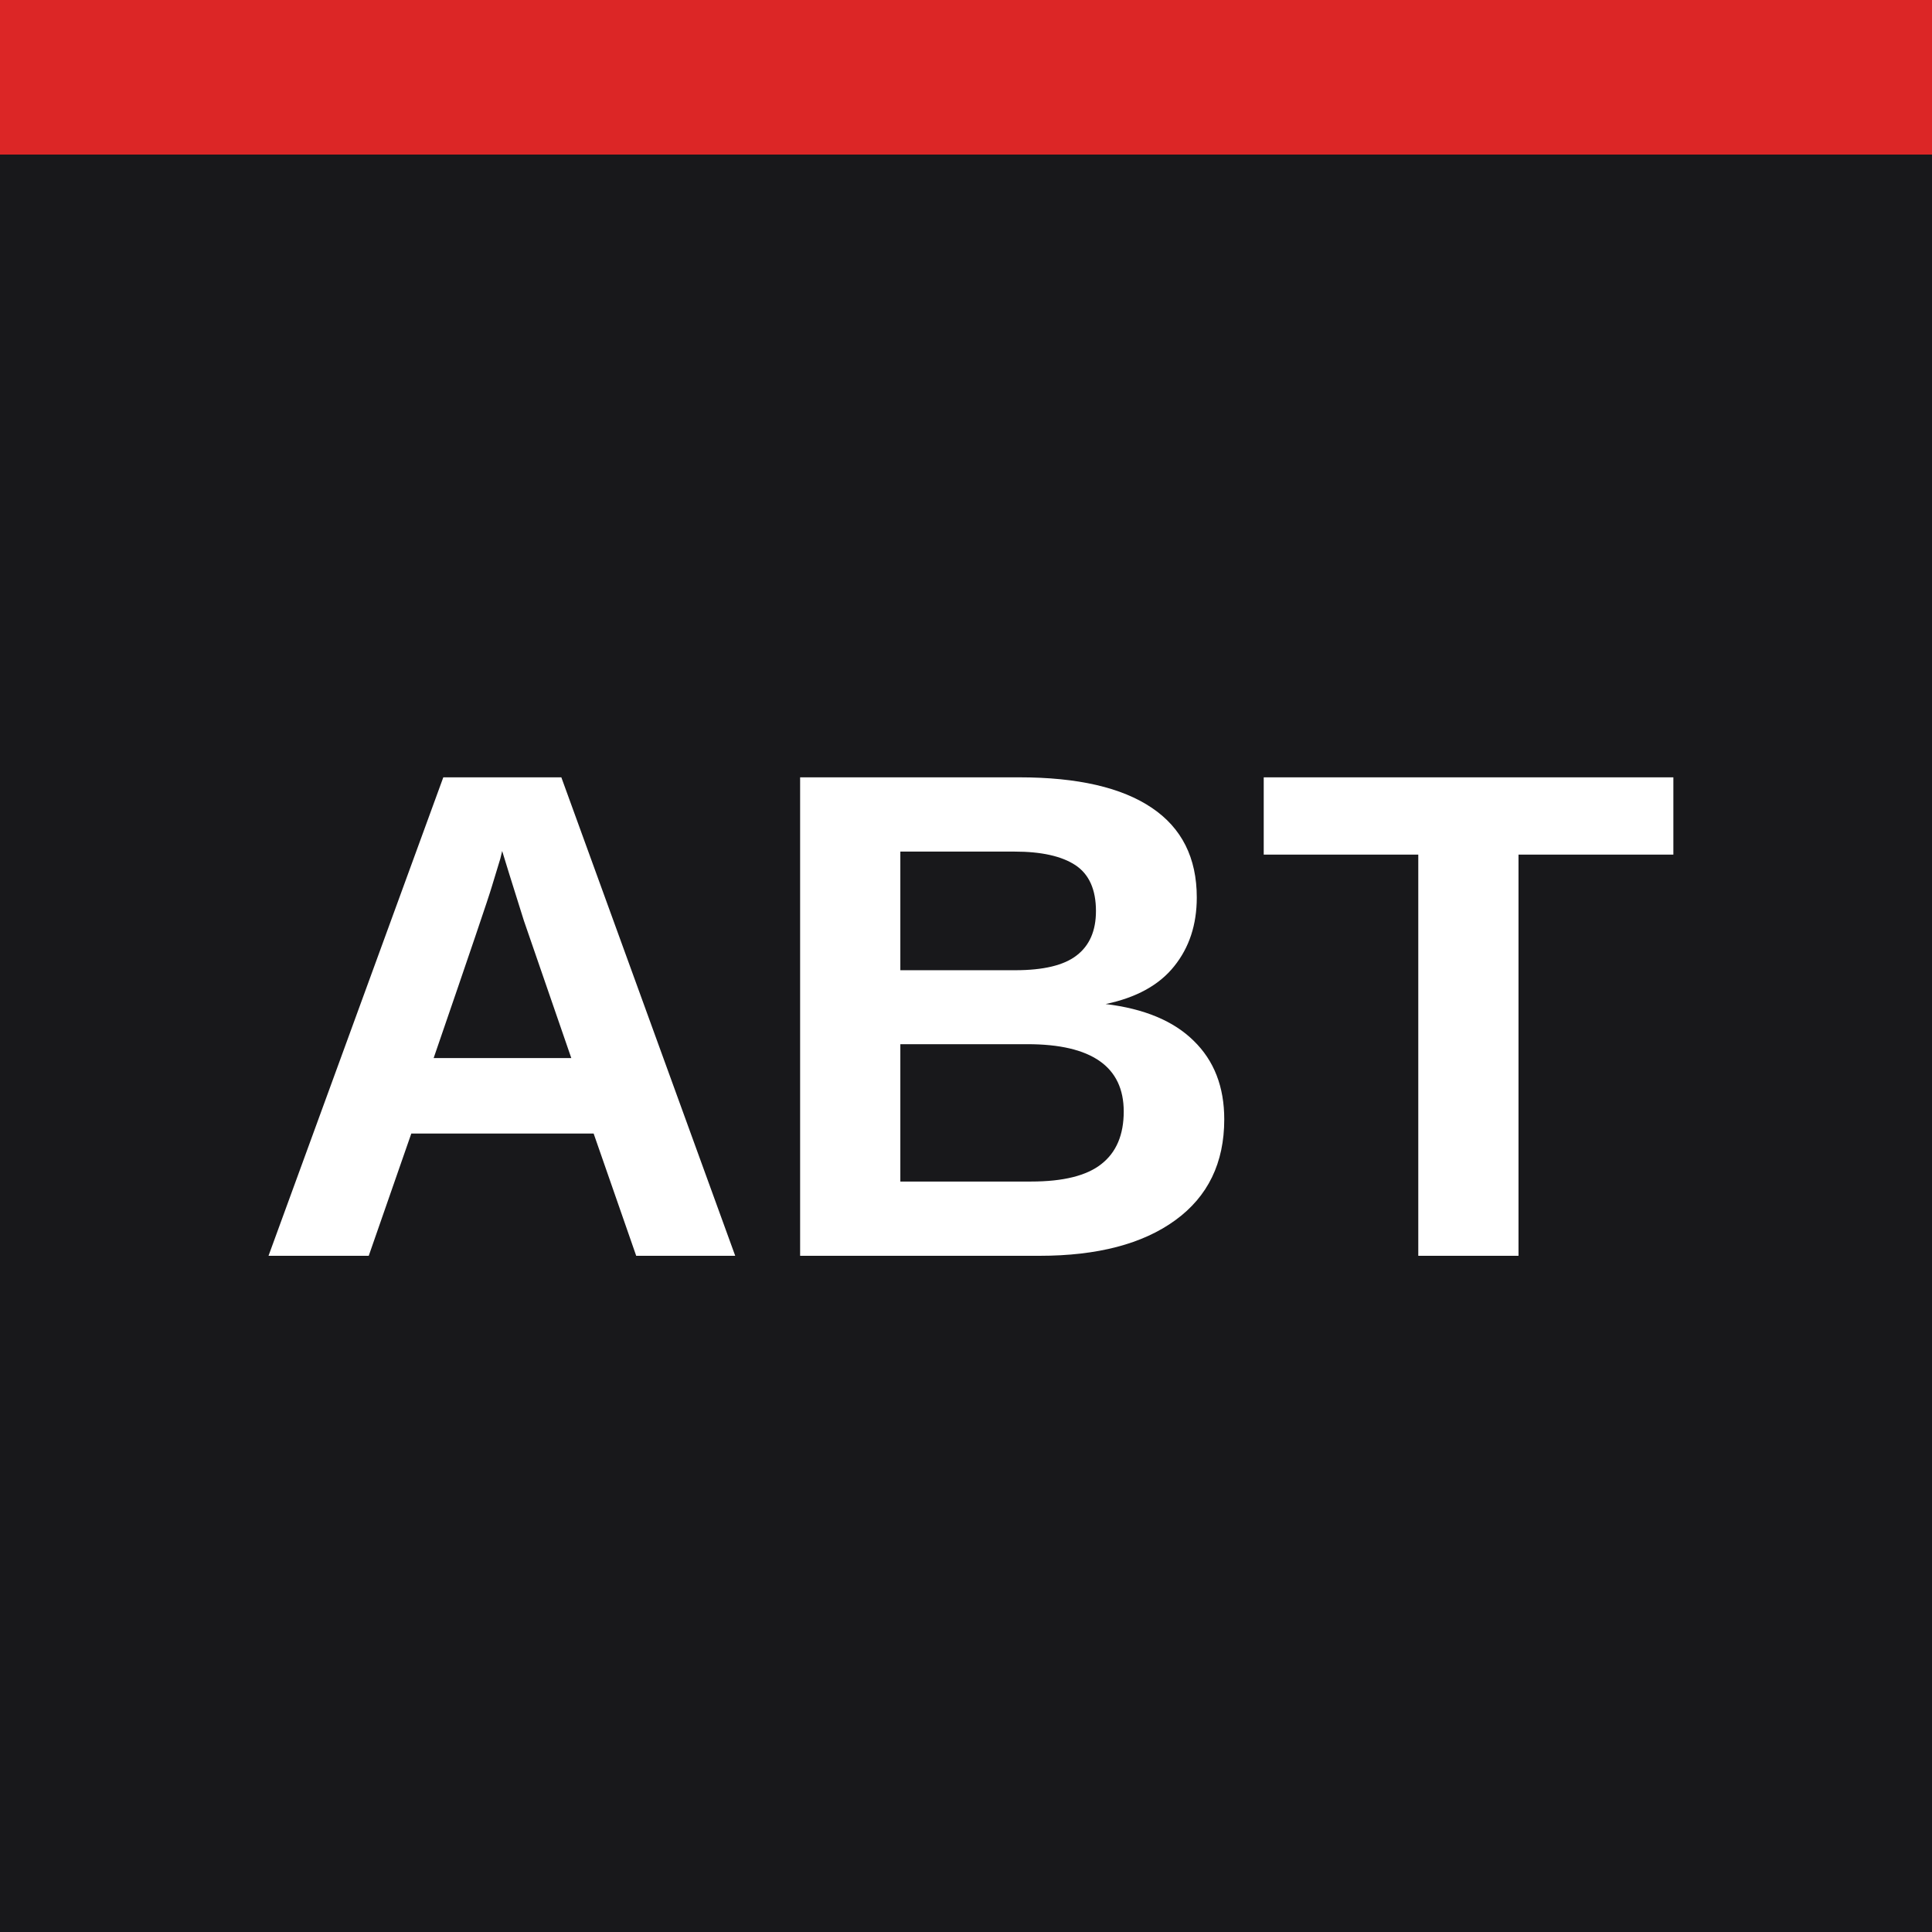
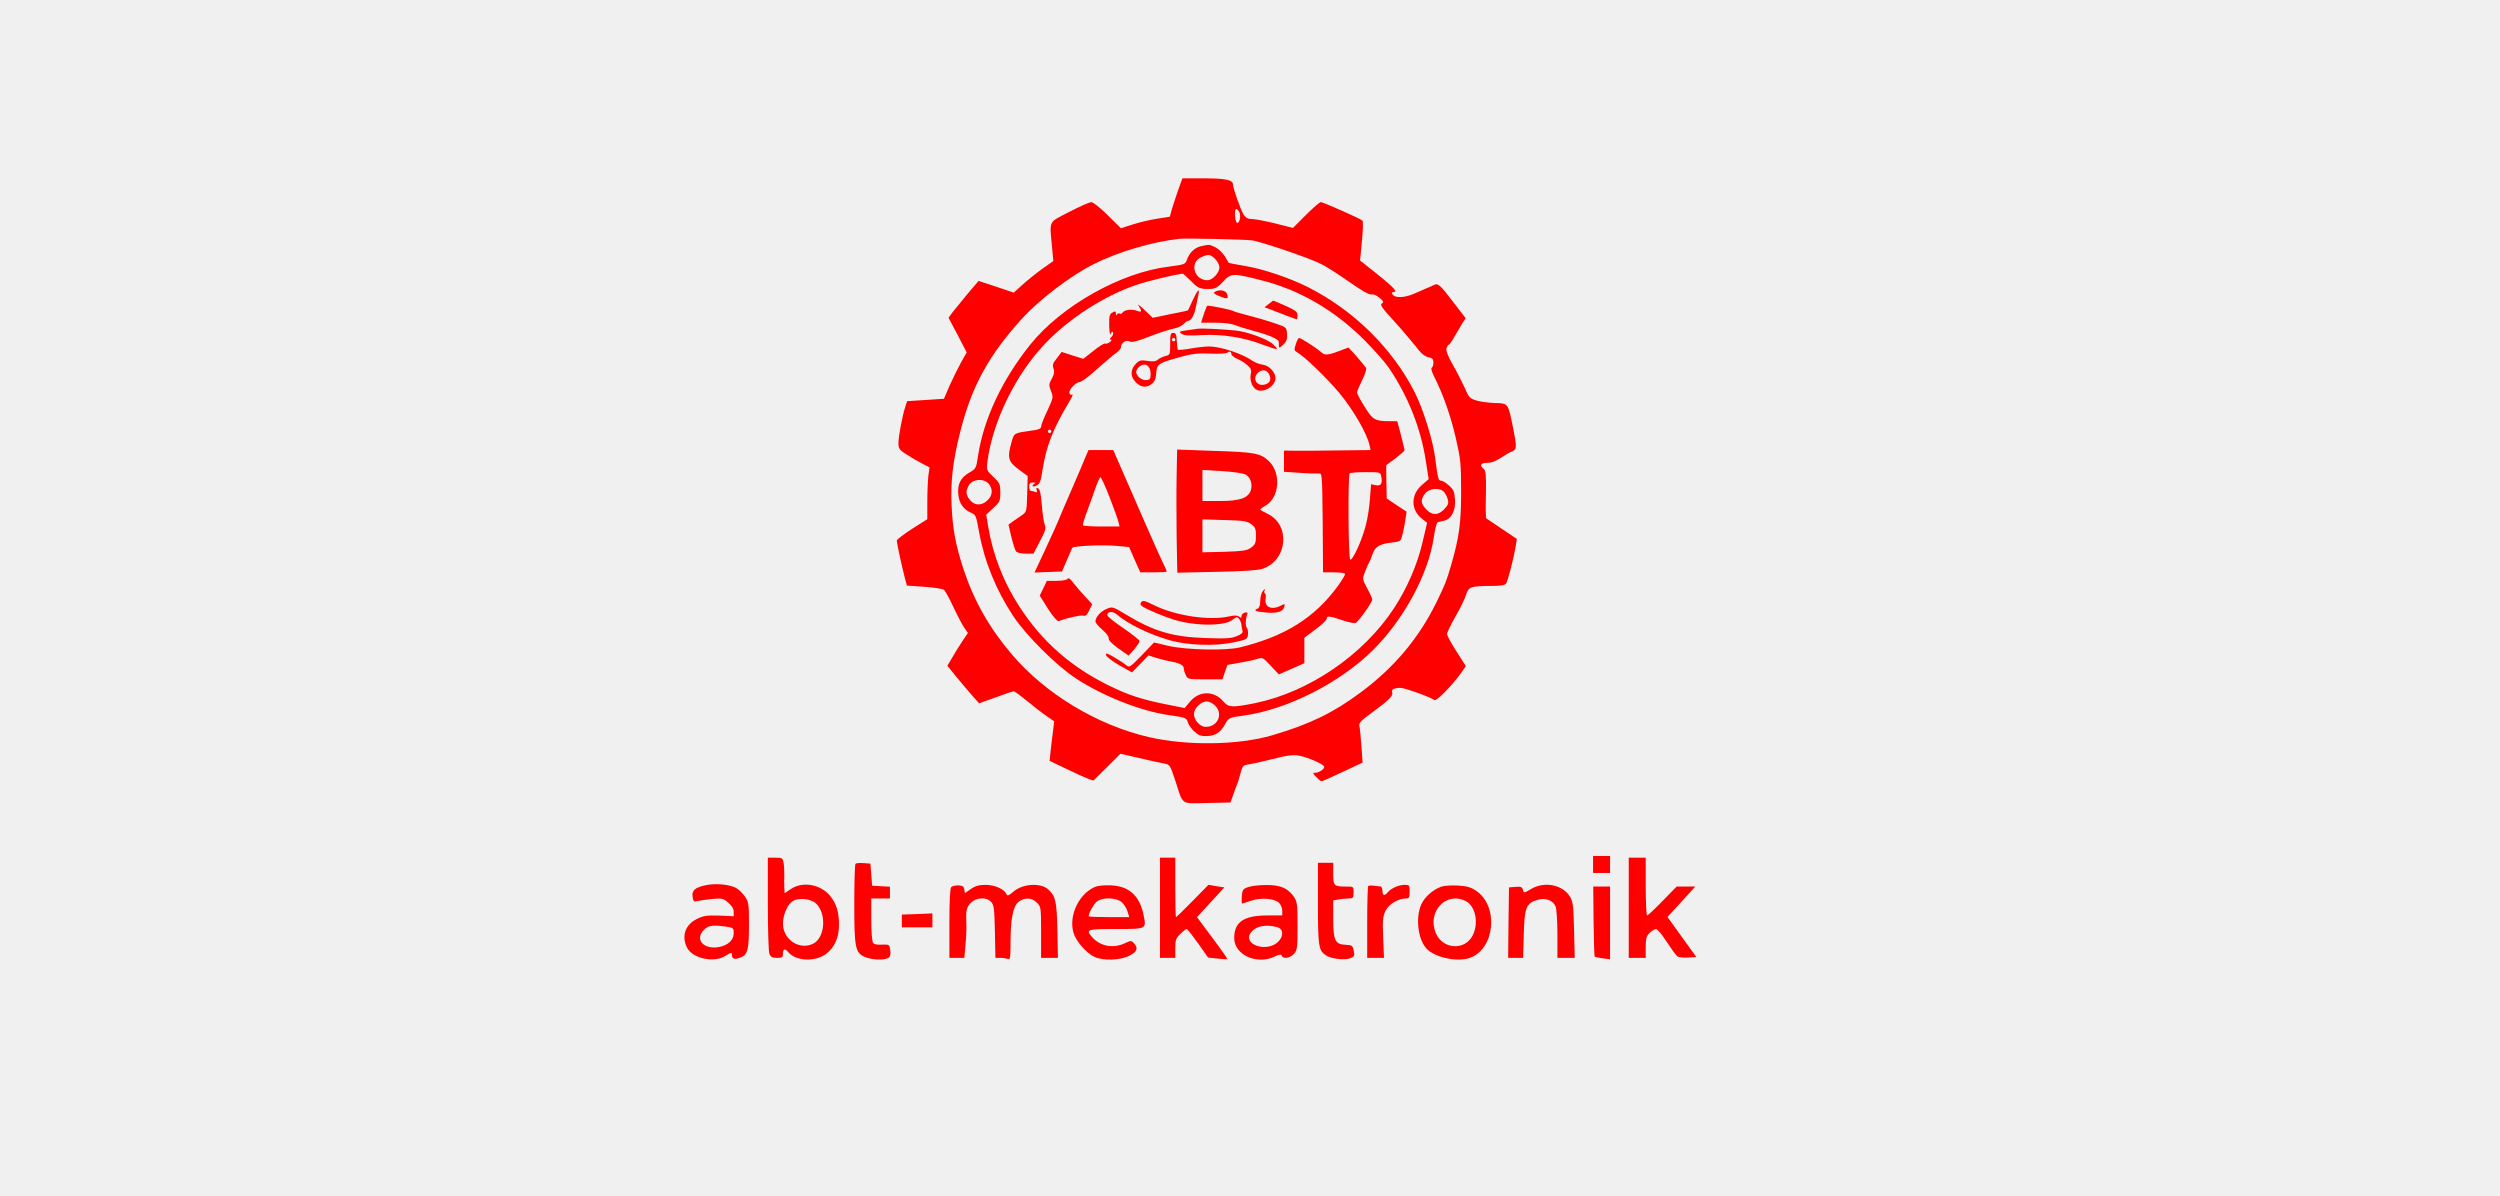
- <svg xmlns="http://www.w3.org/2000/svg" viewBox="0 0 100 100">
-   <rect width="100" height="100" fill="#18181b" />
-   <rect x="0" y="0" width="100" height="8" fill="#dc2626" />
-   <text x="50" y="65" font-family="Arial, sans-serif" font-size="36" font-weight="bold" fill="#ffffff" text-anchor="middle">ABT</text>
+ <svg xmlns="http://www.w3.org/2000/svg" version="1.0" width="1472pt" height="704pt" viewBox="0 0 1472 704" preserveAspectRatio="xMidYMid meet">
+   <g transform="translate(0,704) scale(0.1,-0.1)" fill="#ff0000ff" stroke="none">
+     <path d="M6936 5918 c-14 -40 -30 -91 -37 -113 l-11 -41 -76 -12 c-41 -6 -106 -22 -144 -34 l-68 -22 -78 77 c-45 45 -86 77 -97 77 -11 -1 -69 -26 -130 -58 -125 -65 -115 -46 -101 -203 l8 -86 -64 -45 c-35 -25 -87 -67 -116 -93 l-53 -48 -104 35 -103 34 -64 -75 c-35 -42 -75 -91 -89 -109 l-24 -33 54 -102 53 -102 -34 -60 c-18 -33 -48 -94 -67 -136 l-33 -77 -108 -7 -109 -7 -10 -31 c-18 -55 -41 -177 -41 -215 0 -33 5 -41 48 -68 26 -17 67 -41 91 -53 l44 -23 -7 -51 c-3 -29 -6 -98 -6 -153 l0 -101 -90 -57 c-49 -32 -90 -63 -90 -69 0 -14 34 -169 49 -225 l11 -40 103 -7 c56 -4 108 -12 115 -18 8 -6 33 -53 57 -104 24 -51 53 -106 64 -121 l20 -29 -33 -49 c-18 -27 -45 -70 -60 -97 l-28 -47 57 -70 c31 -38 74 -88 94 -111 l36 -40 98 35 c54 20 102 36 106 36 5 0 40 -26 78 -57 38 -32 90 -72 115 -89 l45 -31 -7 -59 c-4 -33 -11 -85 -14 -116 l-6 -58 126 -60 c70 -34 129 -58 133 -55 3 3 40 39 82 81 l76 76 109 -25 c60 -14 126 -29 146 -32 37 -7 37 -8 69 -104 47 -145 28 -132 187 -129 l137 3 16 45 c9 25 19 53 23 62 5 10 13 39 20 65 11 42 16 48 42 51 16 2 81 16 144 32 94 24 123 27 162 20 49 -10 134 -46 144 -62 8 -12 -26 -37 -50 -38 -18 0 -18 -2 4 -25 13 -14 27 -25 32 -25 4 0 60 25 124 55 l117 55 -7 97 c-4 54 -9 107 -12 119 -4 17 9 31 78 81 97 71 123 97 115 117 -6 16 12 26 49 26 25 0 178 -55 200 -72 12 -9 109 91 160 164 l25 36 -55 86 c-31 48 -56 94 -56 103 0 8 22 54 49 102 28 47 56 105 63 128 15 48 27 53 148 53 50 0 81 4 87 13 11 13 46 152 58 223 l6 41 -88 59 c-48 32 -90 60 -92 62 -3 1 -4 65 -2 140 2 116 0 141 -13 151 -27 22 -18 36 22 36 26 0 52 11 85 33 26 17 52 32 56 32 5 0 14 6 21 14 9 12 7 38 -10 122 -31 153 -28 149 -108 151 -37 1 -86 8 -109 15 -38 11 -45 18 -68 73 -15 33 -46 94 -70 136 -29 51 -42 83 -38 98 3 11 9 21 13 21 4 0 19 21 34 48 15 26 36 61 46 78 l20 30 -69 90 c-84 110 -94 118 -118 106 -10 -5 -29 -14 -43 -19 -14 -6 -46 -20 -73 -32 -55 -24 -109 -27 -126 -7 -10 12 -8 15 10 18 20 3 -22 42 -180 166 l-23 18 11 114 c6 63 8 117 3 121 -10 11 -232 109 -245 109 -7 0 -46 -34 -88 -76 l-76 -76 -103 26 c-57 14 -118 26 -136 26 -25 0 -38 7 -50 24 -19 30 -63 154 -64 179 0 28 -43 37 -175 37 l-123 0 -26 -72z m360 -125 c12 -20 5 -63 -11 -66 -5 -1 -11 17 -13 41 -3 44 6 54 24 25z m74 -168 c47 -5 342 -105 410 -140 30 -15 105 -63 166 -106 74 -52 117 -76 130 -73 11 3 30 -5 47 -20 24 -20 26 -26 13 -33 -12 -7 1 -26 67 -98 46 -50 104 -118 130 -151 33 -44 55 -63 77 -67 24 -5 30 -12 30 -31 0 -14 -4 -28 -10 -31 -6 -4 1 -27 17 -58 51 -101 94 -224 125 -357 28 -123 31 -150 31 -310 1 -185 -12 -276 -58 -435 -30 -102 -34 -112 -89 -225 -104 -210 -247 -380 -443 -526 -164 -122 -301 -188 -521 -253 -200 -59 -501 -63 -728 -11 -305 71 -610 255 -808 489 -131 154 -222 315 -283 500 -45 138 -63 230 -70 372 -7 143 8 271 53 445 66 260 166 441 357 653 106 117 288 256 427 326 144 72 342 131 505 149 40 4 360 -3 425 -9z" />
+     <path d="M7070 5590 c-37 -9 -67 -38 -82 -81 -9 -25 -15 -27 -106 -39 -283 -34 -632 -231 -815 -458 -166 -207 -274 -436 -308 -654 -11 -76 -12 -78 -54 -102 -51 -30 -69 -69 -62 -132 5 -49 32 -85 76 -104 26 -10 29 -19 45 -108 31 -175 100 -346 203 -501 75 -113 252 -289 367 -365 160 -105 383 -193 551 -217 94 -13 102 -16 109 -42 3 -12 19 -36 36 -52 25 -24 40 -30 74 -29 52 1 82 20 110 71 21 37 22 38 111 50 257 36 567 194 761 387 182 182 325 448 356 662 7 47 17 88 23 89 5 2 23 6 38 9 43 10 69 60 64 125 -3 46 -9 59 -36 83 -17 15 -38 28 -46 28 -16 0 -18 7 -35 135 -12 99 -71 289 -119 383 -132 261 -360 485 -631 622 -110 55 -262 106 -369 124 -52 9 -95 17 -96 18 -1 2 -11 19 -23 39 -12 20 -38 44 -56 53 -37 18 -36 17 -86 6z m85 -75 c14 -13 25 -36 25 -50 0 -31 -41 -75 -70 -75 -80 0 -108 104 -37 136 44 19 54 17 82 -11z m-143 -129 c43 -45 54 -49 117 -47 26 1 43 10 73 43 46 50 55 51 224 8 224 -56 429 -175 605 -350 58 -58 123 -132 146 -165 114 -168 189 -357 218 -548 l17 -108 -40 -35 c-66 -56 -66 -146 0 -198 l31 -24 -27 -114 c-31 -134 -91 -271 -168 -389 -180 -275 -501 -494 -818 -559 -135 -27 -156 -26 -186 9 -54 65 -142 65 -196 1 l-33 -39 -115 23 c-138 28 -218 54 -328 108 -225 110 -395 259 -529 465 -94 144 -157 305 -185 475 l-11 68 42 39 c38 35 41 42 41 91 0 49 -3 56 -41 92 -41 39 -41 40 -35 91 31 236 166 512 340 694 140 148 355 286 542 347 62 21 211 57 266 65 3 1 26 -19 50 -43z m-1187 -1199 c22 -31 18 -65 -10 -92 -33 -34 -77 -33 -104 1 -24 31 -26 49 -8 84 21 42 95 46 122 7z m2678 -44 c8 -10 19 -30 22 -45 6 -22 1 -33 -24 -59 -37 -36 -72 -34 -108 7 -28 31 -29 54 -2 88 25 32 86 37 112 9z m-1348 -1258 c49 -49 15 -125 -56 -125 -33 0 -69 40 -69 77 0 32 42 73 75 73 14 0 37 -11 50 -25z" />
+     <path d="M7023 5273 c-14 -32 -27 -59 -28 -60 -1 -2 -48 -12 -105 -23 l-103 -21 -50 48 c-28 26 -43 37 -33 23 22 -34 20 -41 -10 -30 -30 12 -74 6 -85 -11 -4 -6 -11 -9 -17 -5 -6 3 -13 0 -15 -6 -3 -8 -6 -6 -6 5 -1 15 -5 16 -21 7 -17 -9 -20 -20 -19 -78 1 -38 5 -59 9 -48 4 12 9 16 13 9 4 -6 0 -19 -9 -27 -11 -11 -12 -16 -3 -16 7 0 4 -6 -6 -14 -11 -8 -23 -12 -28 -9 -5 3 -36 -16 -69 -43 l-60 -47 -63 20 -64 21 -28 -37 c-24 -29 -27 -40 -20 -61 7 -19 4 -34 -10 -60 -18 -32 -18 -38 -5 -72 15 -37 14 -40 -21 -116 -21 -43 -37 -85 -37 -94 0 -11 -14 -18 -47 -22 -117 -17 -111 -13 -128 -73 -25 -87 -19 -111 43 -157 l53 -39 -3 -106 c-3 -105 -3 -105 -33 -126 -16 -11 -41 -28 -54 -37 l-23 -17 17 -73 c10 -40 22 -79 28 -85 5 -7 30 -13 56 -13 l46 0 38 73 c33 62 37 76 28 99 -6 15 -13 68 -17 117 -5 65 -11 91 -22 96 -10 4 -12 1 -8 -11 5 -12 2 -15 -10 -10 -8 3 -20 6 -25 6 -5 0 -9 11 -9 25 0 19 5 25 23 24 12 0 16 -3 10 -6 -7 -2 -13 -9 -13 -14 0 -5 10 -4 23 2 19 9 25 23 35 90 23 145 61 242 163 413 13 22 18 37 12 33 -6 -4 -13 -1 -16 7 -7 18 36 66 59 66 11 0 55 33 99 73 45 40 95 83 113 96 18 12 32 28 32 36 0 25 30 46 50 35 14 -8 42 -1 119 29 55 21 119 42 141 46 23 4 49 16 58 26 9 10 20 19 25 19 19 0 38 31 47 77 6 26 13 60 16 76 10 45 -5 31 -33 -30z m-833 -773 c0 -5 -4 -10 -10 -10 -5 0 -10 5 -10 10 0 6 5 10 10 10 6 0 10 -4 10 -10z" />
+     <path d="M7152 5321 c-10 -6 -1 -13 28 -25 48 -19 55 -17 45 13 -7 22 -47 29 -73 12z" />
+     <path d="M7470 5250 l-25 -19 30 -11 c82 -33 156 -60 160 -60 3 0 5 11 5 24 0 19 -12 29 -70 55 -39 17 -71 31 -73 31 -1 0 -13 -9 -27 -20z" />
+     <path d="M7088 5190 l-16 -50 84 0 c50 0 96 -6 116 -14 18 -8 71 -24 118 -37 82 -21 137 -46 139 -61 1 -5 1 -16 1 -25 0 -14 5 -12 25 7 21 20 25 32 23 64 -3 39 -3 39 -73 63 -38 13 -106 33 -150 44 -44 11 -88 24 -97 29 -13 7 -124 30 -149 30 -3 0 -12 -22 -21 -50z" />
+     <path d="M7050 5104 c-8 -1 -37 -6 -63 -9 -44 -6 -47 -8 -30 -20 14 -11 41 -13 119 -8 120 7 250 -14 363 -58 41 -15 77 -27 79 -24 2 2 -8 15 -22 28 -32 30 -152 74 -221 81 -75 8 -208 14 -225 10z" />
+     <path d="M6890 5015 c0 -62 -1 -65 -27 -71 -16 -4 -35 -13 -45 -21 -12 -11 -29 -13 -61 -8 -38 6 -48 4 -66 -14 -32 -32 -37 -68 -14 -99 31 -41 67 -50 101 -25 21 16 28 29 30 67 4 53 11 58 149 96 60 17 99 21 170 18 50 -2 95 0 99 5 12 11 24 8 24 -7 0 -7 14 -19 31 -27 18 -7 45 -23 61 -37 24 -21 28 -29 22 -57 -6 -33 8 -73 30 -87 40 -27 116 16 116 66 0 35 -39 75 -76 79 -17 2 -44 12 -60 23 -62 43 -188 84 -256 84 -21 0 -69 -5 -107 -12 -39 -7 -73 -10 -76 -7 -2 3 -5 26 -6 52 -2 38 -6 47 -21 47 -16 0 -18 -9 -18 -65z m30 25 c0 -5 -4 -10 -10 -10 -5 0 -10 5 -10 10 0 6 5 10 10 10 6 0 10 -4 10 -10z m-145 -201 c0 -28 -4 -35 -23 -37 -28 -4 -62 23 -62 49 0 10 10 25 22 33 32 23 63 1 63 -45z m695 2 c16 -31 12 -51 -14 -62 -49 -22 -88 28 -50 65 21 22 51 20 64 -3z" />
+     <path d="M7630 5014 c-11 -32 -10 -38 4 -46 45 -25 177 -152 252 -242 81 -97 164 -240 178 -308 l6 -28 -182 -2 c-101 -2 -216 -2 -255 -2 l-73 1 0 -62 0 -63 93 -6 c50 -4 101 -5 112 -4 20 3 20 -4 23 -289 l2 -293 65 0 c38 0 65 -4 65 -10 0 -6 -19 -37 -41 -68 -137 -189 -313 -299 -579 -364 -84 -20 -315 -15 -420 9 l-85 20 -72 -75 c-68 -70 -74 -74 -90 -60 -10 9 -42 30 -71 47 -44 26 -53 28 -50 14 2 -9 37 -36 78 -60 l75 -42 49 50 48 50 47 -15 c25 -8 64 -17 86 -21 50 -9 75 -22 75 -40 0 -8 5 -26 12 -40 11 -24 14 -25 114 -25 l102 0 14 42 15 43 74 13 c41 7 88 17 104 23 28 9 33 7 77 -41 l48 -51 75 33 75 33 0 75 0 75 68 51 c37 27 66 56 64 62 -3 17 21 15 92 -10 34 -12 69 -19 78 -16 16 7 98 121 98 138 0 6 -13 35 -30 66 -29 55 -29 56 -13 97 9 23 19 47 23 52 4 6 13 27 20 48 15 47 40 64 112 72 56 7 56 7 66 49 6 22 14 62 17 87 l7 46 -59 39 -58 39 -2 98 -1 98 54 40 c30 23 54 44 54 48 0 3 -9 43 -21 89 l-22 82 -42 0 c-89 0 -102 7 -150 85 -25 39 -45 77 -45 84 0 6 14 39 30 72 18 36 27 65 23 73 -4 7 -29 37 -55 67 l-48 53 -47 -18 c-77 -29 -92 -30 -116 -8 -25 23 -117 82 -128 82 -4 0 -13 -16 -19 -36z m503 -781 c8 -41 -2 -56 -33 -50 l-27 6 -7 -87 c-3 -48 -14 -119 -25 -158 -22 -87 -78 -207 -91 -199 -11 7 -14 497 -3 508 3 4 46 7 94 7 86 0 87 0 92 -27z" />
+     <path d="M6393 4353 c-8 -21 -44 -105 -80 -188 -36 -82 -76 -176 -89 -208 -14 -32 -49 -109 -79 -173 l-54 -115 81 3 81 3 28 65 c16 36 30 69 32 74 4 12 191 20 271 11 l64 -6 33 -75 33 -74 78 0 c43 0 78 2 78 5 0 3 -9 23 -19 44 -11 21 -61 132 -111 247 -50 115 -112 257 -138 316 l-47 108 -73 0 -73 0 -16 -37z m140 -240 c25 -65 49 -130 52 -145 l7 -28 -104 0 c-58 0 -107 3 -111 6 -3 4 6 36 20 73 14 36 36 99 50 139 14 39 28 72 32 72 5 0 29 -53 54 -117z" />
+     <path d="M6928 4239 c-2 -85 -1 -248 0 -363 l4 -208 231 5 c155 3 245 9 271 18 148 50 166 259 29 324 -23 11 -42 22 -43 25 0 3 14 13 30 22 85 48 95 195 19 265 -48 44 -83 51 -316 58 l-222 8 -3 -154z m409 5 c28 -17 39 -58 27 -93 -16 -44 -65 -61 -181 -61 l-103 0 0 91 0 92 118 -7 c74 -5 125 -13 139 -22z m30 -290 c24 -18 28 -28 28 -69 0 -41 -4 -51 -28 -69 -25 -18 -45 -21 -158 -25 l-129 -3 0 97 0 97 129 -4 c113 -3 133 -6 158 -24z" />
+     <path d="M6286 3632 c-4 -7 -31 -12 -65 -12 l-57 0 -21 -44 -21 -43 49 -78 c28 -44 55 -75 62 -72 51 19 131 37 146 32 13 -4 22 4 34 31 l18 36 -43 47 c-24 25 -55 62 -69 80 -17 23 -28 31 -33 23z" />
+     <path d="M7430 3551 c-5 -11 -10 -35 -10 -54 0 -23 -6 -37 -16 -41 -28 -11 -8 -18 56 -23 66 -4 95 6 102 35 5 18 3 18 -21 6 -54 -29 -98 -8 -89 41 3 14 1 28 -4 31 -4 3 -6 10 -3 15 4 5 4 9 1 9 -3 0 -10 -9 -16 -19z" />
+     <path d="M6720 3495 c-9 -11 -6 -17 12 -29 25 -16 123 -57 178 -74 126 -39 299 -40 348 -1 25 19 27 19 39 3 7 -10 13 -26 13 -35 0 -10 3 -24 6 -33 4 -11 -5 -20 -33 -31 -31 -14 -63 -16 -178 -12 -200 6 -312 39 -481 142 -72 43 -74 44 -108 30 -36 -15 -66 -49 -66 -74 0 -8 18 -30 41 -49 23 -20 39 -41 37 -51 -2 -10 18 -31 57 -59 l60 -42 33 36 c17 21 32 43 32 49 0 6 -43 40 -95 76 -52 35 -95 69 -95 77 0 22 30 25 53 6 69 -59 197 -121 322 -156 104 -28 260 -33 365 -11 81 17 85 19 88 46 2 16 -1 34 -7 41 -9 11 -8 51 4 82 2 7 -4 10 -16 7 -10 -3 -19 -12 -19 -20 0 -12 -3 -13 -14 -4 -10 8 -26 9 -57 2 -117 -27 -321 3 -449 68 -48 24 -61 27 -70 16z" />
+     <path d="M9380 1950 l0 -50 50 0 50 0 0 50 0 50 -50 0 -50 0 0 -50z" />
+     <path d="M4521 1719 c0 -148 4 -281 9 -295 8 -19 17 -24 45 -24 31 0 35 3 35 25 0 29 12 32 31 9 45 -54 159 -59 224 -10 49 38 75 96 75 170 0 76 -15 126 -53 172 -57 68 -162 86 -231 39 l-36 -24 -2 32 c-1 18 -1 50 0 72 0 22 -1 55 -4 73 -5 30 -7 32 -49 32 l-44 0 0 -271z m284 1 c63 -60 53 -200 -16 -236 -81 -41 -179 23 -179 118 0 53 28 116 59 133 36 21 106 13 136 -15z" />
+     <path d="M6830 1695 l0 -295 45 0 45 0 0 56 c0 50 4 60 30 85 16 16 33 29 37 29 5 0 34 -38 67 -84 l59 -84 55 -6 c30 -4 56 -5 58 -3 3 2 -47 72 -139 194 l-39 53 80 87 81 88 -47 7 -47 8 -93 -95 c-51 -52 -95 -95 -98 -95 -2 0 -4 79 -4 175 l0 175 -45 0 -45 0 0 -295z" />
+     <path d="M9590 1695 l0 -295 50 0 50 0 0 63 c0 52 4 66 24 85 13 12 30 22 37 22 8 0 36 -34 62 -75 27 -41 55 -79 62 -85 7 -6 36 -10 63 -8 l50 3 -85 118 -85 118 82 89 82 90 -55 0 -55 0 -83 -85 c-45 -47 -86 -85 -91 -85 -4 0 -8 77 -8 170 l0 170 -50 0 -50 0 0 -295z" />
+     <path d="M5037 1954 c-4 -4 -7 -110 -7 -236 0 -262 6 -289 64 -313 40 -17 109 -20 135 -6 13 7 16 19 13 45 -4 35 -5 35 -49 34 -30 -2 -47 2 -53 12 -6 8 -10 70 -10 138 l0 122 55 0 55 0 0 34 0 35 -52 3 -53 3 -5 65 -5 65 -40 3 c-23 2 -44 0 -48 -4z" />
+     <path d="M7760 1720 c0 -253 4 -277 47 -305 31 -21 111 -30 144 -17 24 10 26 14 20 44 -6 30 -10 33 -46 35 -64 2 -75 25 -75 153 l0 108 31 6 c17 3 44 6 60 6 26 0 29 3 29 35 0 35 0 35 -44 35 -72 0 -76 4 -76 76 l0 64 -45 0 -45 0 0 -240z" />
+     <path d="M4161 1829 c-67 -13 -89 -31 -83 -69 4 -29 7 -31 31 -25 14 3 53 9 86 12 56 5 64 3 93 -22 21 -18 32 -36 32 -53 l0 -27 -85 4 c-71 2 -92 0 -130 -19 -71 -34 -94 -103 -59 -171 32 -62 156 -89 222 -49 39 24 42 24 42 6 0 -22 15 -27 47 -15 45 15 53 45 53 193 0 121 -2 136 -23 166 -12 19 -36 42 -52 51 -38 21 -117 29 -174 18z m113 -245 c44 -6 46 -8 46 -40 0 -39 -34 -70 -86 -80 -91 -17 -146 45 -89 101 25 26 49 30 129 19z" />
+     <path d="M5601 1817 c-7 -7 -11 -79 -11 -214 l0 -203 44 0 44 0 7 78 c4 43 6 96 5 118 -4 82 0 101 26 128 34 33 92 36 120 5 17 -18 19 -40 22 -175 l3 -154 29 0 c16 0 35 -3 44 -6 14 -5 16 7 16 92 0 142 14 214 45 242 35 29 79 29 110 -3 24 -23 25 -28 25 -175 l0 -150 50 0 49 0 -3 164 c-4 171 -11 200 -54 239 -45 41 -152 34 -206 -14 -27 -23 -35 -26 -40 -14 -11 29 -69 55 -122 55 -38 0 -61 -6 -87 -24 l-36 -25 -3 22 c-2 17 -10 22 -34 24 -18 0 -37 -4 -43 -10z" />
+     <path d="M6445 1817 c-94 -43 -152 -167 -125 -267 13 -49 75 -121 124 -144 51 -24 152 -21 206 7 47 23 54 46 24 76 -12 13 -18 13 -49 -2 -71 -34 -149 -19 -197 38 -36 42 -28 45 142 45 185 0 181 -2 162 88 -23 109 -86 165 -191 169 -40 2 -78 -2 -96 -10z m160 -89 c14 -13 29 -38 34 -55 l10 -33 -120 0 c-65 0 -119 2 -119 5 0 20 32 75 51 89 36 24 112 21 144 -6z" />
+     <path d="M7350 1817 c-32 -11 -35 -16 -38 -54 -2 -24 -1 -43 1 -43 2 0 25 7 51 16 58 20 138 15 166 -11 11 -10 20 -31 20 -47 l0 -28 -85 0 c-141 0 -198 -38 -198 -133 0 -99 133 -160 239 -109 28 13 38 14 41 5 7 -21 48 -15 71 10 20 22 22 33 22 164 0 129 -2 143 -22 173 -35 51 -81 70 -163 69 -38 0 -86 -5 -105 -12z m170 -236 c50 -14 33 -82 -26 -107 -72 -30 -162 13 -135 65 25 46 88 62 161 42z" />
+     <path d="M8056 1823 c-3 -4 -6 -100 -6 -215 l0 -208 50 0 49 0 -5 120 c-4 106 -2 124 15 159 20 39 75 71 121 71 17 0 20 7 20 40 0 38 -2 40 -30 40 -34 0 -79 -20 -99 -44 -19 -23 -31 -20 -31 9 0 14 -6 25 -12 26 -7 0 -25 2 -40 4 -14 2 -29 1 -32 -2z" />
+     <path d="M8485 1819 c-50 -19 -96 -60 -116 -103 -35 -77 -21 -204 29 -260 48 -54 185 -83 259 -55 147 55 168 306 33 395 -31 21 -55 27 -108 30 -37 2 -80 -1 -97 -7z m146 -85 c57 -29 77 -130 40 -202 -46 -91 -177 -82 -217 14 -53 127 62 248 177 188z" />
+     <path d="M9014 1805 c-41 -24 -42 -25 -47 -4 -5 17 -12 20 -44 17 l-38 -3 -3 -207 -2 -208 44 0 44 0 4 138 c4 158 14 184 79 203 47 15 91 -1 108 -37 6 -15 11 -82 11 -164 l0 -140 51 0 51 0 -4 163 c-3 140 -6 167 -23 196 -43 72 -152 94 -231 46z" />
+     <path d="M9383 1616 c1 -112 4 -206 7 -209 3 -2 24 -7 48 -10 l42 -5 0 214 0 214 -50 0 -49 0 2 -204z" />
+     <path d="M5310 1618 l0 -38 90 0 90 0 0 41 0 41 -90 -4 -90 -3 0 -37z" />
+   </g>
</svg>
